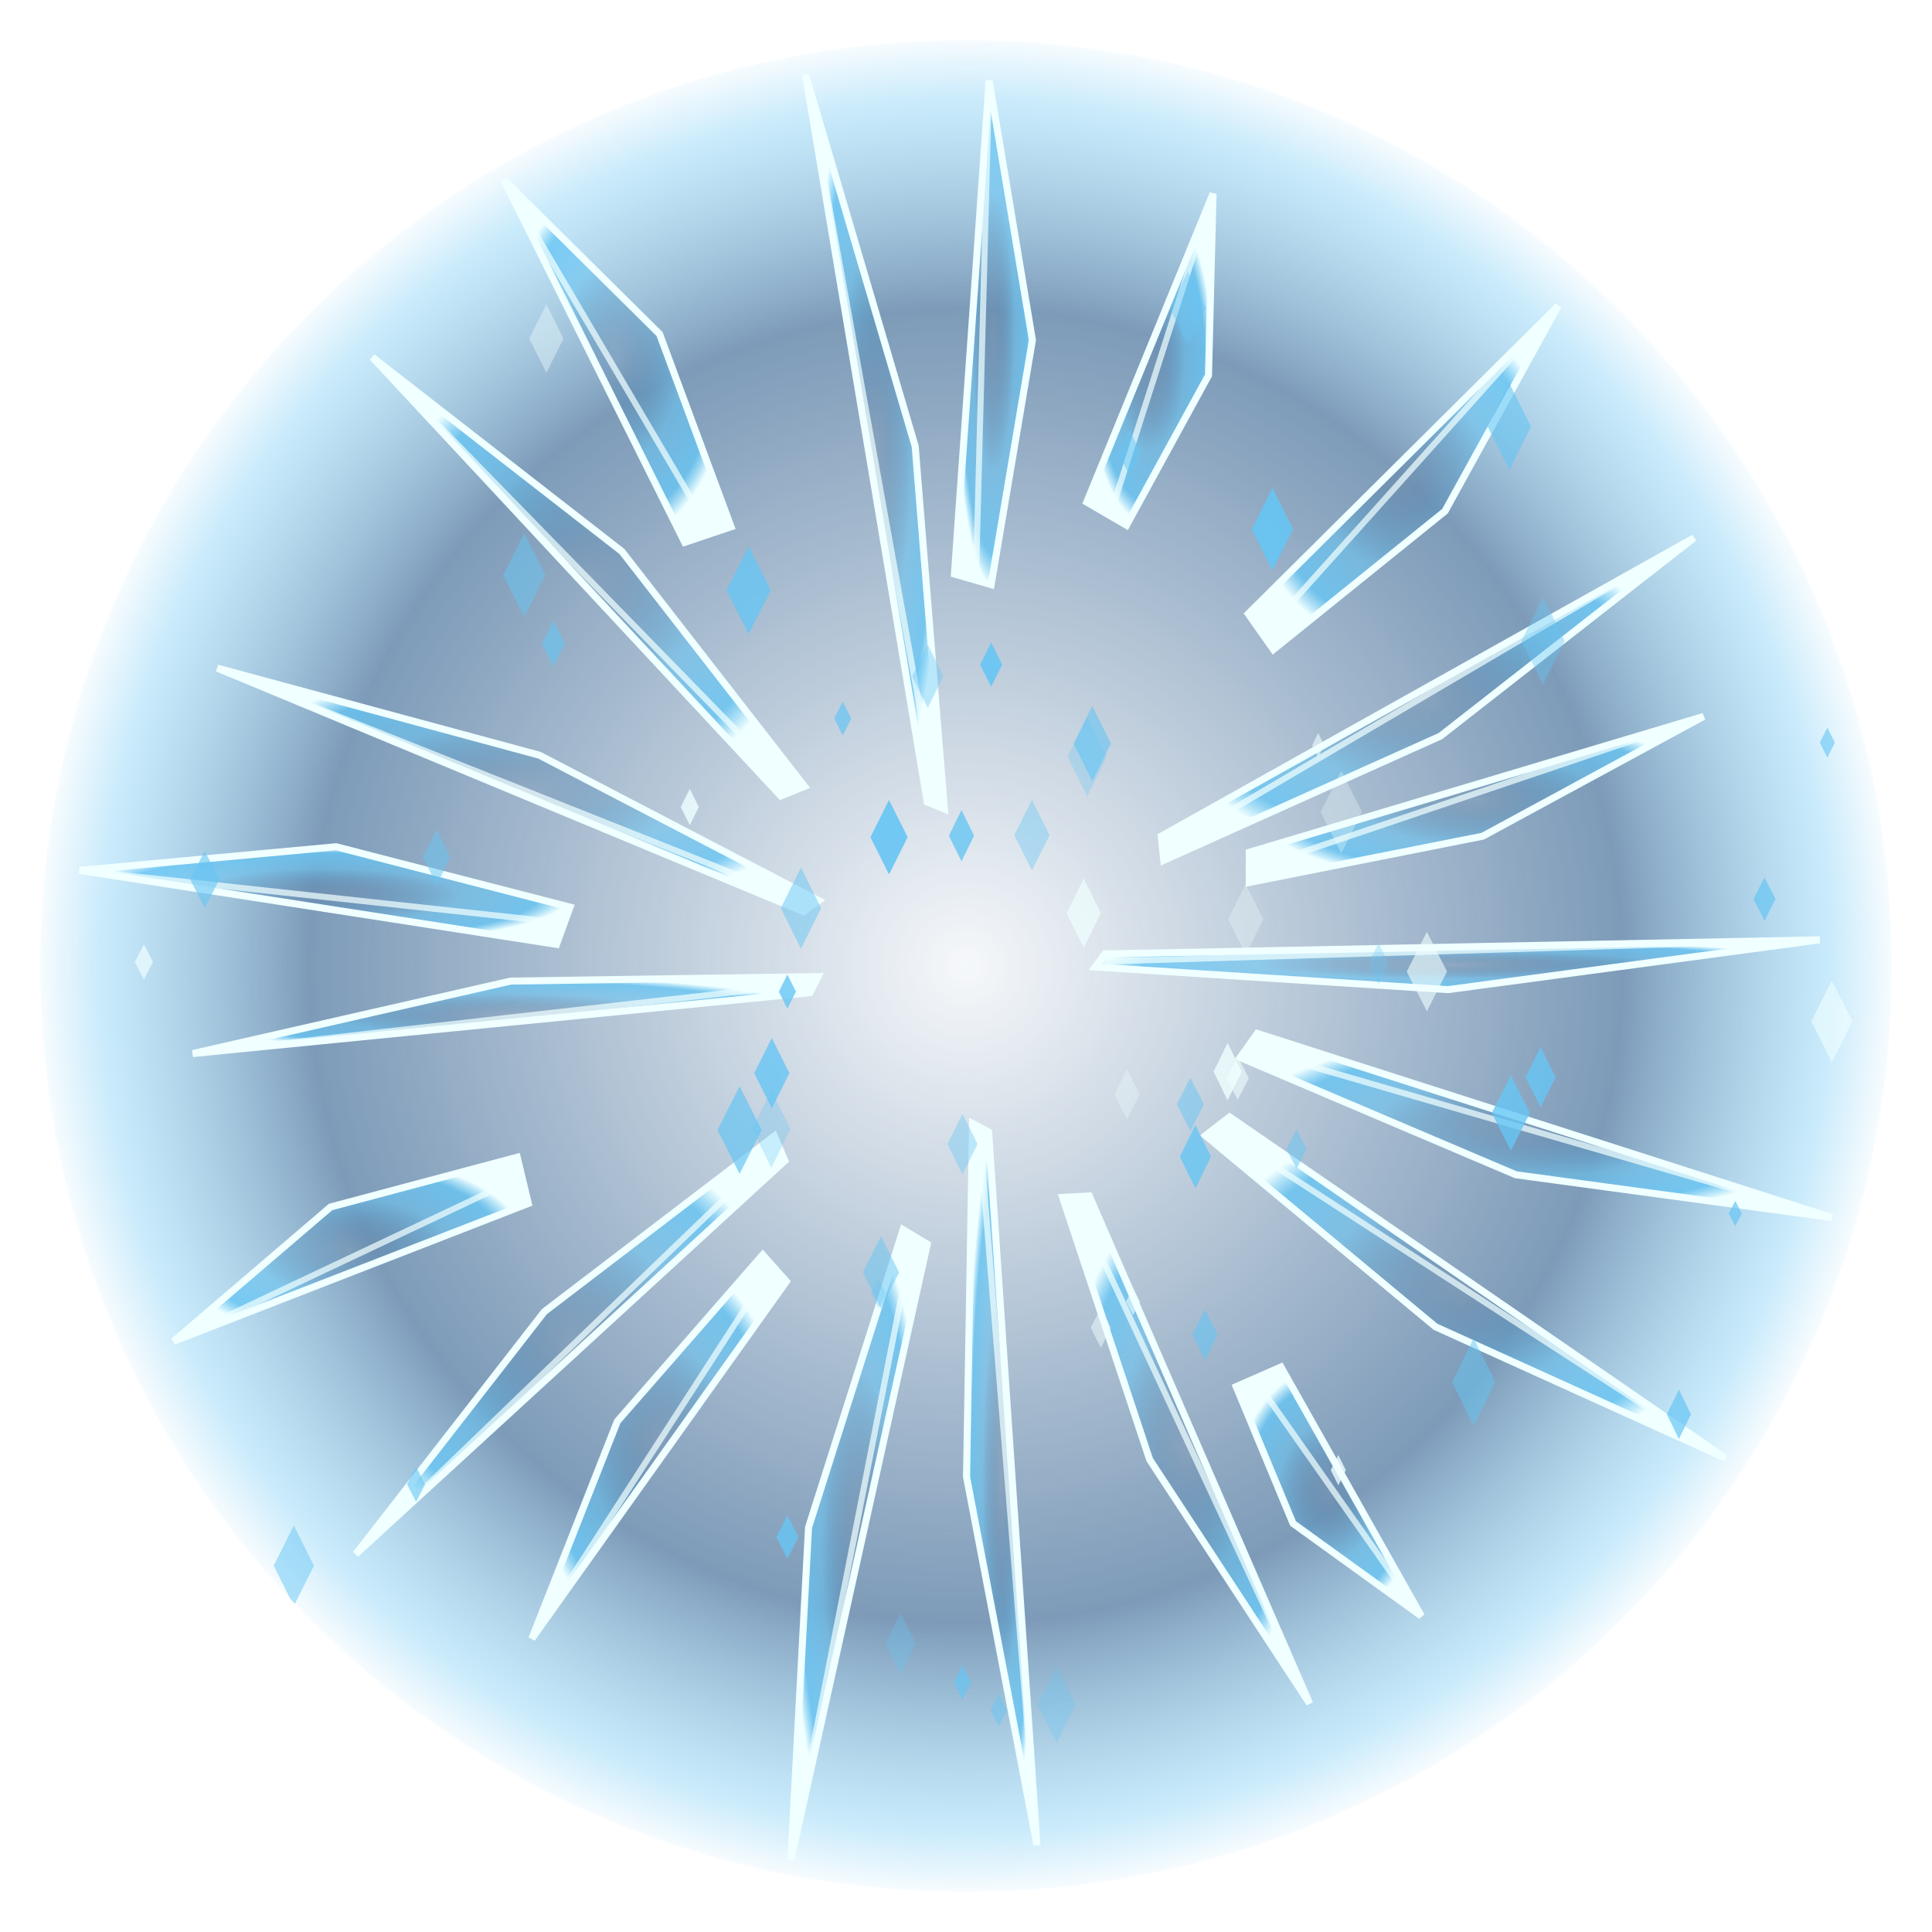
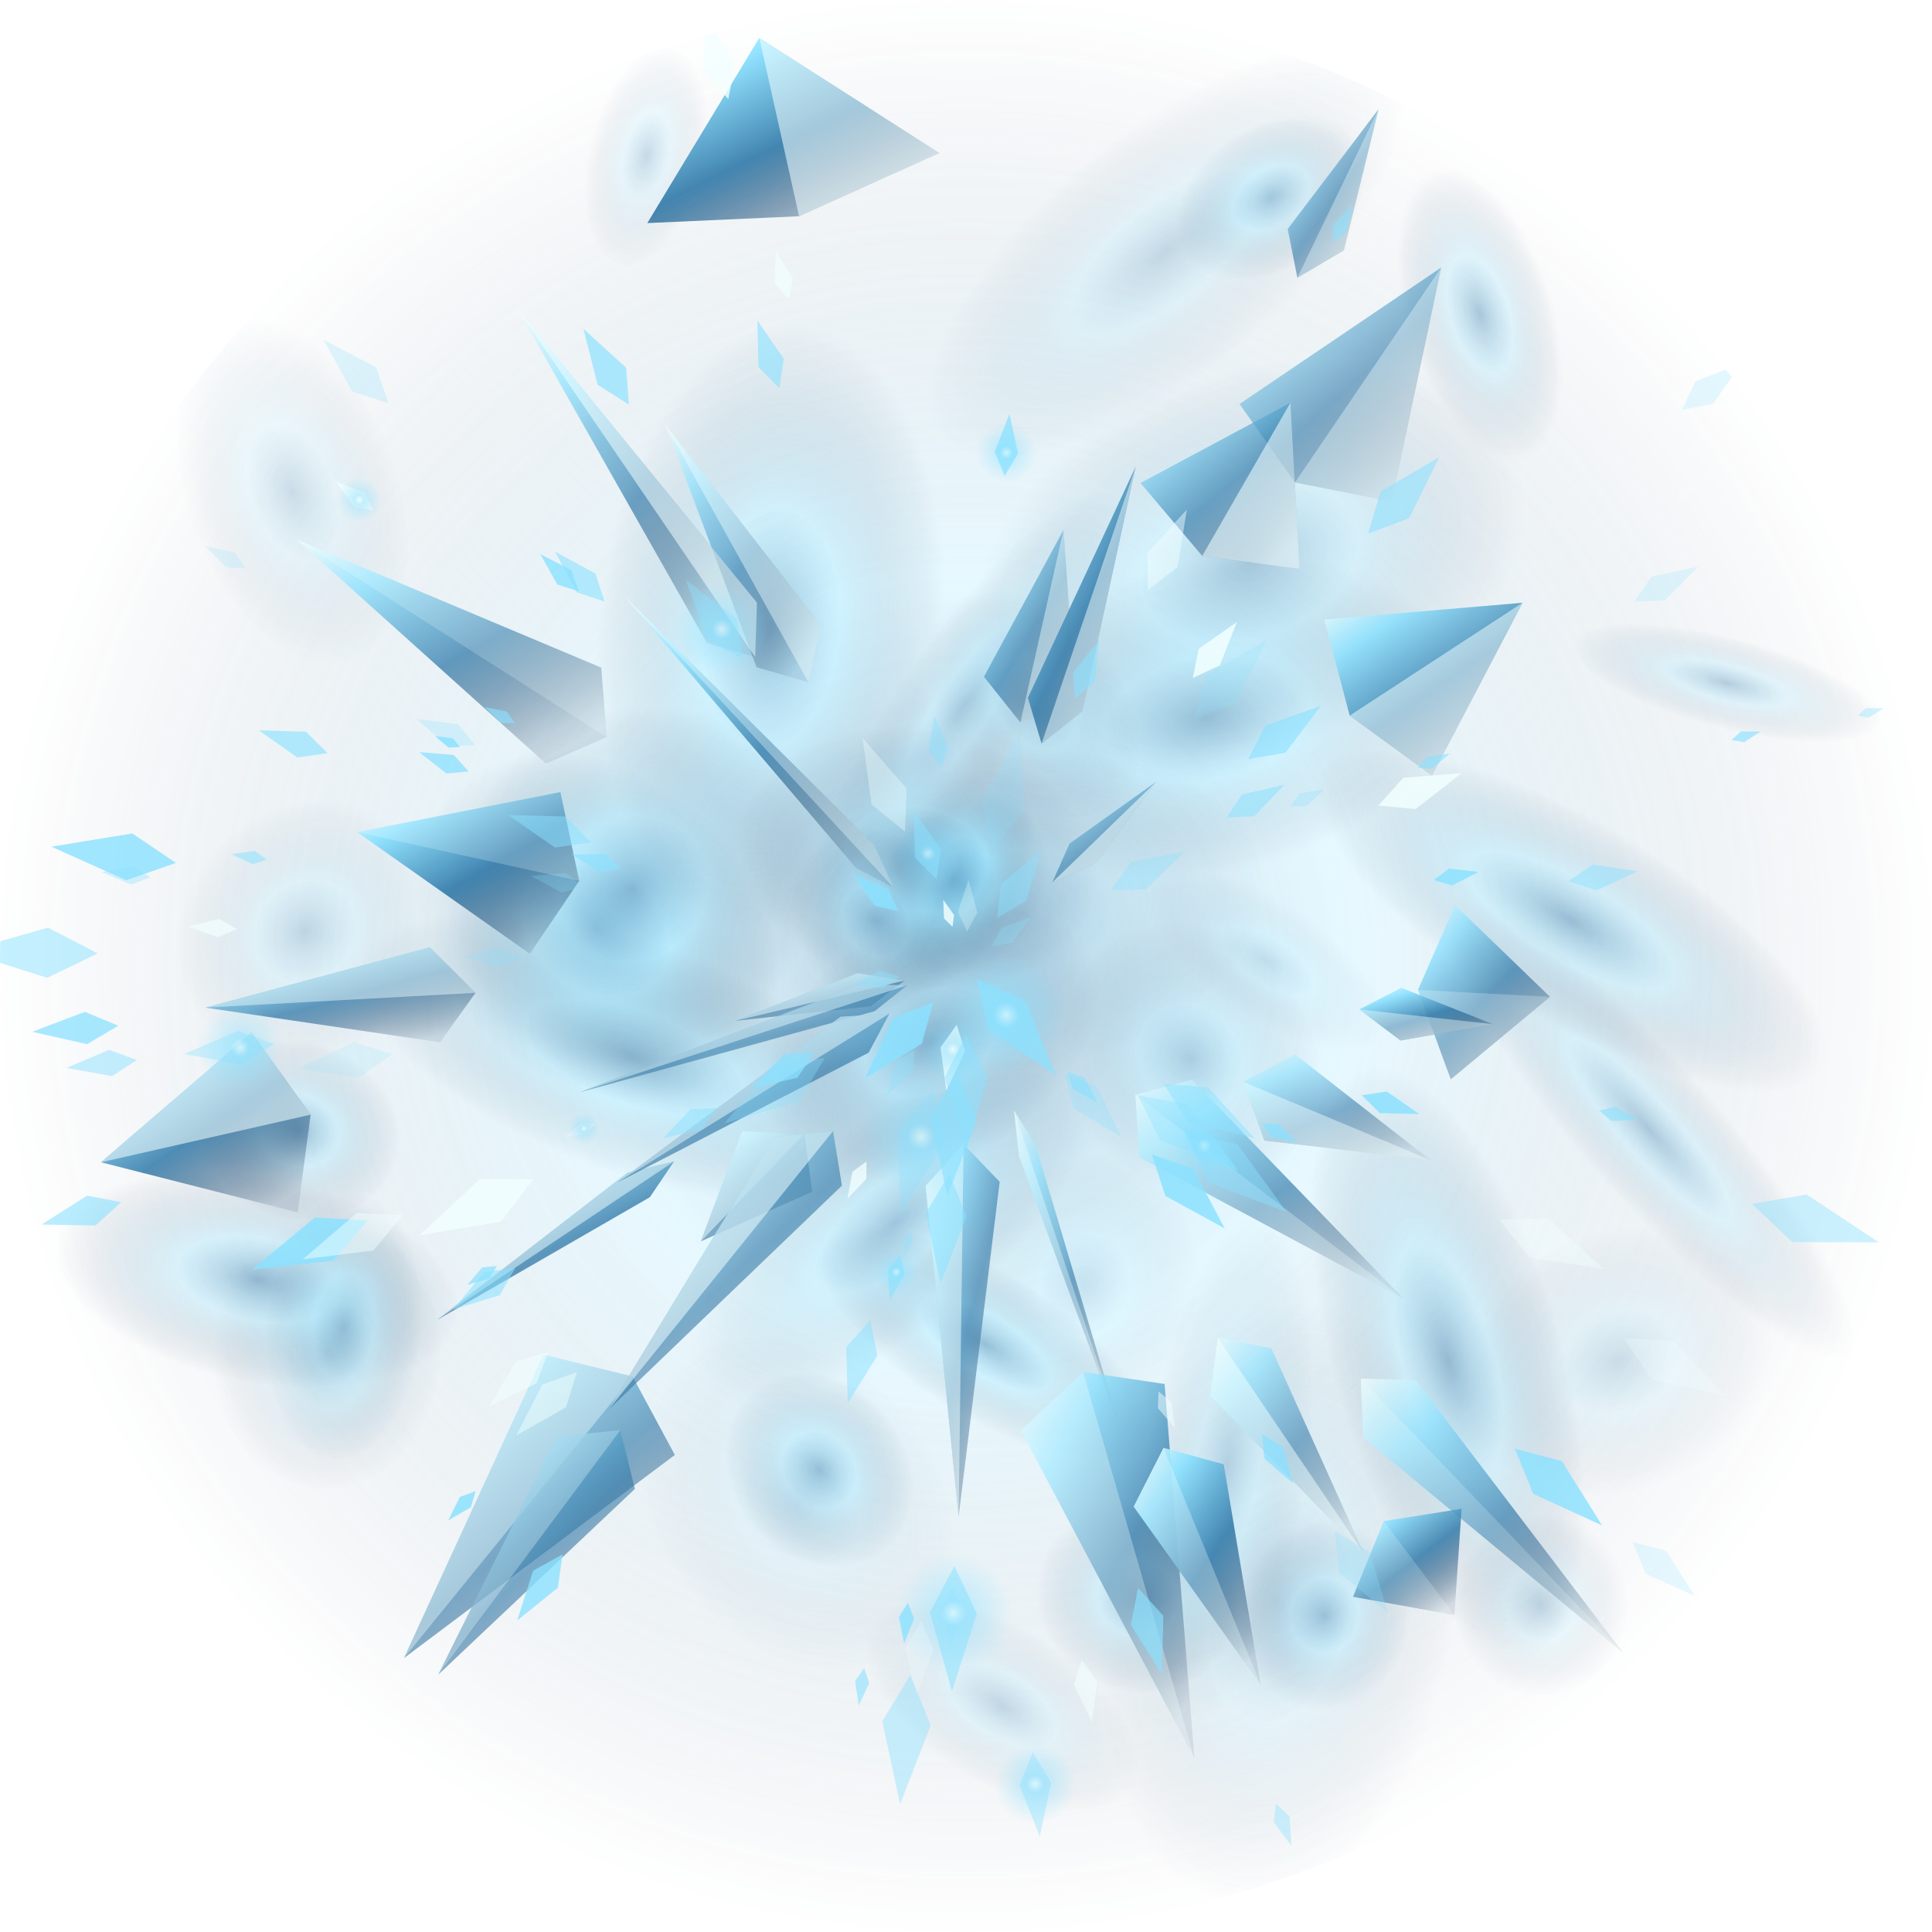
- <svg xmlns="http://www.w3.org/2000/svg" width="768" height="768" viewBox="0 0 384 384">
+ <svg xmlns="http://www.w3.org/2000/svg" width="960" height="960" viewBox="0 0 384 384">
+   <defs>
+     <radialGradient id="mist">
+       <stop stop-color="#387eac" stop-opacity=".7" />
+       <stop offset=".4" stop-color="#8be1ff" stop-opacity=".38" />
+       <stop offset="1" stop-color="#102d50" stop-opacity="0" />
+     </radialGradient>
+     <linearGradient id="facet" x1="0" y1="0" x2=".78" y2="1">
+       <stop stop-color="#f2ffff" />
+       <stop offset=".23" stop-color="#8be1ff" />
+       <stop offset=".58" stop-color="#387eac" />
+       <stop offset="1" stop-color="#102d50" stop-opacity=".12" />
+     </linearGradient>
+     <linearGradient id="hot">
+       <stop stop-color="#102d50" stop-opacity="0" />
+       <stop offset=".35" stop-color="#387eac" stop-opacity=".75" />
+       <stop offset=".72" stop-color="#8be1ff" />
+       <stop offset="1" stop-color="#f2ffff" />
+     </linearGradient>
+     <radialGradient id="spark">
+       <stop stop-color="#f2ffff" stop-opacity=".96" />
+       <stop offset=".22" stop-color="#8be1ff" stop-opacity=".75" />
+       <stop offset="1" stop-color="#8be1ff" stop-opacity="0" />
+     </radialGradient>
+     <linearGradient id="beam" x1="0" y1="0" x2="0" y2="1">
+       <stop stop-color="#102d50" stop-opacity="0" />
+       <stop offset=".24" stop-color="#387eac" stop-opacity=".72" />
+       <stop offset=".46" stop-color="#8be1ff" />
+       <stop offset=".52" stop-color="#f2ffff" />
+       <stop offset=".67" stop-color="#8be1ff" />
+       <stop offset="1" stop-color="#102d50" stop-opacity="0" />
+     </linearGradient>
+   </defs>
  <defs>
    <clipPath id="bounds">
-       <circle cx="192" cy="192" r="184" />
+       <circle cx="192" cy="192" r="192" />
    </clipPath>
-     <radialGradient id="field">
-       <stop offset="0" stop-color="#1f5285" stop-opacity=".04" />
-       <stop offset=".7" stop-color="#1f5285" stop-opacity=".58" />
-       <stop offset=".92" stop-color="#66c5f4" stop-opacity=".36" />
-       <stop offset="1" stop-color="#66c5f4" stop-opacity="0" />
-     </radialGradient>
-     <radialGradient id="material">
-       <stop stop-color="#1f5285" stop-opacity=".1" />
-       <stop offset=".55" stop-color="#66c5f4" stop-opacity=".55" />
-       <stop offset=".87" stop-color="#66c5f4" stop-opacity=".8" />
-       <stop offset="1" stop-color="#f0ffff" />
-     </radialGradient>
  </defs>
  <g clip-path="url(#bounds)">
-     <circle cx="192" cy="192" r="184" fill="url(#field)" />
-     <path d="M219.6 189.6L361.7 186.8L287.8 196.7L217.7 192.2Z" fill="url(#material)" stroke="#f0ffff" stroke-width="1.4" />
-     <path d="M219.7 191.1L361.7 186.8" stroke="#f0ffff" stroke-width="1.2" opacity=".72" />
-     <path d="M249.9 205.4L364.1 242.0L301.3 233.5L246.5 210.2Z" fill="url(#material)" stroke="#f0ffff" stroke-width="1.4" />
-     <path d="M249.1 208.6L364.1 242.0" stroke="#f0ffff" stroke-width="1.2" opacity=".72" />
-     <path d="M244.4 222.0L342.9 289.8L285.3 263.7L239.6 225.7Z" fill="url(#material)" stroke="#f0ffff" stroke-width="1.4" />
-     <path d="M242.6 224.8L342.9 289.8" stroke="#f0ffff" stroke-width="1.2" opacity=".72" />
-     <path d="M254.6 271.7L282.5 321.2L257.0 302.8L245.7 275.6Z" fill="url(#material)" stroke="#f0ffff" stroke-width="1.4" />
-     <path d="M250.1 275.1L282.5 321.2" stroke="#f0ffff" stroke-width="1.2" opacity=".72" />
-     <path d="M216.5 237.7L260.3 338.6L228.5 290.1L211.2 238.0Z" fill="url(#material)" stroke="#f0ffff" stroke-width="1.4" />
-     <path d="M213.9 239.0L260.3 338.6" stroke="#f0ffff" stroke-width="1.2" opacity=".72" />
-     <path d="M196.5 225.0L206.1 366.7L192.1 293.5L193.3 223.3Z" fill="url(#material)" stroke="#f0ffff" stroke-width="1.4" />
-     <path d="M194.7 225.2L206.1 366.7" stroke="#f0ffff" stroke-width="1.2" opacity=".72" />
-     <path d="M184.3 247.3L157.2 369.6L160.7 303.6L179.5 244.4Z" fill="url(#material)" stroke="#f0ffff" stroke-width="1.4" />
-     <path d="M181.3 246.8L157.2 369.6" stroke="#f0ffff" stroke-width="1.2" opacity=".72" />
-     <path d="M156.3 254.7L105.7 325.7L122.7 282.5L151.6 249.4Z" fill="url(#material)" stroke="#f0ffff" stroke-width="1.4" />
-     <path d="M152.9 252.6L105.7 325.7" stroke="#f0ffff" stroke-width="1.2" opacity=".72" />
-     <path d="M156.0 230.7L70.7 308.9L108.2 260.7L153.9 225.8Z" fill="url(#material)" stroke="#f0ffff" stroke-width="1.4" />
-     <path d="M153.9 228.7L70.7 308.9" stroke="#f0ffff" stroke-width="1.2" opacity=".72" />
-     <path d="M105.0 239.2L34.5 266.6L65.7 239.9L102.8 230.0Z" fill="url(#material)" stroke="#f0ffff" stroke-width="1.4" />
-     <path d="M102.6 234.4L34.5 266.6" stroke="#f0ffff" stroke-width="1.2" opacity=".72" />
-     <path d="M161.0 197.3L38.3 209.4L101.5 195.0L162.6 194.1Z" fill="url(#material)" stroke="#f0ffff" stroke-width="1.4" />
-     <path d="M160.8 195.5L38.3 209.4" stroke="#f0ffff" stroke-width="1.2" opacity=".72" />
-     <path d="M110.6 187.7L15.8 173.0L66.8 168.3L113.3 180.3Z" fill="url(#material)" stroke="#f0ffff" stroke-width="1.4" />
-     <path d="M110.9 183.3L15.8 173.0" stroke="#f0ffff" stroke-width="1.2" opacity=".72" />
-     <path d="M159.7 181.2L43.2 132.8L107.2 150.1L162.7 179.0Z" fill="url(#material)" stroke="#f0ffff" stroke-width="1.4" />
-     <path d="M160.3 179.4L43.2 132.8" stroke="#f0ffff" stroke-width="1.2" opacity=".72" />
-     <path d="M155.2 158.2L74.0 71.0L123.6 109.6L159.9 156.3Z" fill="url(#material)" stroke="#f0ffff" stroke-width="1.4" />
-     <path d="M157.1 156.2L74.0 71.0" stroke="#f0ffff" stroke-width="1.2" opacity=".72" />
-     <path d="M136.1 107.8L100.1 35.7L131.1 66.4L145.3 104.7Z" fill="url(#material)" stroke="#f0ffff" stroke-width="1.4" />
-     <path d="M140.8 104.9L100.1 35.7" stroke="#f0ffff" stroke-width="1.2" opacity=".72" />
-     <path d="M184.3 159.4L160.1 14.8L181.9 88.7L187.7 160.8Z" fill="url(#material)" stroke="#f0ffff" stroke-width="1.4" />
-     <path d="M186.1 159.0L160.1 14.8" stroke="#f0ffff" stroke-width="1.2" opacity=".72" />
-     <path d="M189.7 114.1L196.6 16.0L205.2 67.6L197.0 116.2Z" fill="url(#material)" stroke="#f0ffff" stroke-width="1.4" />
-     <path d="M194.0 114.1L196.6 16.0" stroke="#f0ffff" stroke-width="1.2" opacity=".72" />
-     <path d="M216.0 99.8L241.1 38.5L240.2 74.6L223.9 104.4Z" fill="url(#material)" stroke="#f0ffff" stroke-width="1.4" />
-     <path d="M221.0 101.3L241.1 38.5" stroke="#f0ffff" stroke-width="1.2" opacity=".72" />
-     <path d="M248.1 122.0L309.7 60.8L287.2 101.6L253.1 129.1Z" fill="url(#material)" stroke="#f0ffff" stroke-width="1.4" />
-     <path d="M251.9 125.2L309.7 60.8" stroke="#f0ffff" stroke-width="1.2" opacity=".72" />
-     <path d="M230.8 166.2L336.7 106.9L286.3 146.3L231.3 171.0Z" fill="url(#material)" stroke="#f0ffff" stroke-width="1.4" />
-     <path d="M232.1 168.4L336.7 106.9" stroke="#f0ffff" stroke-width="1.2" opacity=".72" />
-     <path d="M248.3 169.4L338.6 142.4L294.7 166.2L248.3 175.4Z" fill="url(#material)" stroke="#f0ffff" stroke-width="1.4" />
-     <path d="M249.5 172.5L338.6 142.4" stroke="#f0ffff" stroke-width="1.2" opacity=".72" />
-     <path d="M28.6 187.7l1.8 3.5 -1.8 3.5 -1.8 -3.5z" fill="#f0ffff" opacity="0.7" />
-     <path d="M350.7 174.4l2.2 4.3 -2.2 4.3 -2.2 -4.3z" fill="#66c5f4" opacity="0.7" />
-     <path d="M198.5 336.7l1.6 3.2 -1.6 3.2 -1.6 -3.2z" fill="#66c5f4" opacity="0.5" />
-     <path d="M156.5 301.2l2.2 4.3 -2.2 4.3 -2.2 -4.3z" fill="#66c5f4" opacity="0.8" />
-     <path d="M283.6 185.2l4.0 7.9 -4.0 7.9 -4.0 -7.9z" fill="#f0ffff" opacity="0.6" />
-     <path d="M58.4 303.2l4.0 8.0 -4.0 8.0 -4.0 -8.0z" fill="#66c5f4" opacity="0.5" />
-     <path d="M236.1 54.0l3.6 7.3 -3.6 7.3 -3.6 -7.3z" fill="#66c5f4" opacity="0.4" />
-     <path d="M205.1 159.0l3.5 7.0 -3.5 7.0 -3.5 -7.0z" fill="#66c5f4" opacity="0.4" />
-     <path d="M246.0 210.0l2.2 4.3 -2.2 4.3 -2.2 -4.3z" fill="#f0ffff" opacity="0.6" />
-     <path d="M153.3 216.7l3.8 7.7 -3.8 7.7 -3.8 -7.7z" fill="#66c5f4" opacity="0.3" />
-     <path d="M179.0 320.6l3.0 6.1 -3.0 6.1 -3.0 -6.1z" fill="#66c5f4" opacity="0.3" />
-     <path d="M237.6 223.6l3.1 6.3 -3.1 6.3 -3.1 -6.3z" fill="#66c5f4" opacity="0.8" />
-     <path d="M215.4 174.6l3.4 6.9 -3.4 6.9 -3.4 -6.9z" fill="#f0ffff" opacity="0.7" />
-     <path d="M148.8 108.6l4.4 8.7 -4.4 8.7 -4.4 -8.7z" fill="#66c5f4" opacity="0.8" />
-     <path d="M306.7 118.7l4.3 8.7 -4.3 8.7 -4.3 -8.7z" fill="#66c5f4" opacity="0.4" />
-     <path d="M257.7 224.5l2.0 3.9 -2.0 3.9 -2.0 -3.9z" fill="#66c5f4" opacity="0.5" />
-     <path d="M364.1 194.9l4.1 8.1 -4.1 8.1 -4.1 -8.1z" fill="#f0ffff" opacity="0.6" />
-     <path d="M184.4 128.1l3.1 6.3 -3.1 6.3 -3.1 -6.3z" fill="#66c5f4" opacity="0.4" />
-     <path d="M252.9 97.0l4.1 8.2 -4.1 8.2 -4.1 -8.2z" fill="#66c5f4" opacity="0.9" />
-     <path d="M176.7 159.0l3.7 7.4 -3.7 7.4 -3.7 -7.4z" fill="#66c5f4" opacity="0.9" />
-     <path d="M266.0 289.2l1.5 3.0 -1.5 3.0 -1.5 -3.0z" fill="#f0ffff" opacity="0.8" />
-     <path d="M191.3 331.0l1.7 3.4 -1.7 3.4 -1.7 -3.4z" fill="#66c5f4" opacity="0.7" />
-     <path d="M191.3 221.4l3.0 6.0 -3.0 6.0 -3.0 -6.0z" fill="#66c5f4" opacity="0.4" />
-     <path d="M292.9 266.0l4.3 8.7 -4.3 8.7 -4.3 -8.7z" fill="#66c5f4" opacity="0.5" />
-     <path d="M247.6 175.7l3.5 7.0 -3.5 7.0 -3.5 -7.0z" fill="#f0ffff" opacity="0.3" />
-     <path d="M82.7 291.5l1.8 3.5 -1.8 3.5 -1.8 -3.5z" fill="#66c5f4" opacity="0.6" />
-     <path d="M197.0 127.7l2.2 4.4 -2.2 4.4 -2.2 -4.4z" fill="#66c5f4" opacity="0.9" />
-     <path d="M174.6 254.2l1.5 2.9 -1.5 2.9 -1.5 -2.9z" fill="#66c5f4" opacity="0.3" />
-     <path d="M218.8 259.9l2.0 4.0 -2.0 4.0 -2.0 -4.0z" fill="#f0ffff" opacity="0.5" />
-     <path d="M344.9 238.7l1.3 2.5 -1.3 2.5 -1.3 -2.5z" fill="#66c5f4" opacity="0.7" />
-     <path d="M191.1 161.0l2.5 5.1 -2.5 5.1 -2.5 -5.1z" fill="#66c5f4" opacity="0.8" />
-     <path d="M306.2 208.1l3.0 6.0 -3.0 6.0 -3.0 -6.0z" fill="#66c5f4" opacity="0.8" />
-     <path d="M262.0 145.7l1.2 2.4 -1.2 2.4 -1.2 -2.4z" fill="#f0ffff" opacity="0.6" />
-     <path d="M175.1 245.7l3.6 7.2 -3.6 7.2 -3.6 -7.2z" fill="#66c5f4" opacity="0.5" />
-     <path d="M104.2 106.0l4.2 8.3 -4.2 8.3 -4.2 -8.3z" fill="#66c5f4" opacity="0.5" />
-     <path d="M147.0 215.9l4.4 8.7 -4.4 8.7 -4.4 -8.7z" fill="#66c5f4" opacity="0.7" />
-     <path d="M266.6 153.2l4.1 8.2 -4.1 8.2 -4.1 -8.2z" fill="#f0ffff" opacity="0.3" />
-     <path d="M159.2 172.4l4.0 8.1 -4.0 8.1 -4.0 -8.1z" fill="#66c5f4" opacity="0.5" />
-     <path d="M239.5 260.2l2.5 5.1 -2.5 5.1 -2.5 -5.1z" fill="#66c5f4" opacity="0.6" />
-     <path d="M300.3 213.7l3.8 7.5 -3.8 7.5 -3.8 -7.5z" fill="#66c5f4" opacity="0.8" />
-     <path d="M224.0 212.5l2.5 5.0 -2.5 5.0 -2.5 -5.0z" fill="#f0ffff" opacity="0.3" />
-     <path d="M274.0 187.4l2.0 4.1 -2.0 4.1 -2.0 -4.1z" fill="#66c5f4" opacity="0.3" />
-     <path d="M216.1 142.5l3.9 7.9 -3.9 7.9 -3.9 -7.9z" fill="#66c5f4" opacity="0.3" />
-     <path d="M156.5 193.7l1.7 3.4 -1.7 3.4 -1.7 -3.4z" fill="#66c5f4" opacity="0.8" />
-     <path d="M137.1 156.8l1.8 3.6 -1.8 3.6 -1.8 -3.6z" fill="#f0ffff" opacity="0.8" />
-     <path d="M217.1 140.3l3.7 7.5 -3.7 7.5 -3.7 -7.5z" fill="#66c5f4" opacity="0.6" />
-     <path d="M333.7 276.2l2.4 4.9 -2.4 4.9 -2.4 -4.9z" fill="#66c5f4" opacity="0.7" />
-     <path d="M153.4 206.3l3.5 7.0 -3.5 7.0 -3.5 -7.0z" fill="#66c5f4" opacity="0.8" />
-     <path d="M225.2 256.0l1.4 2.7 -1.4 2.7 -1.4 -2.7z" fill="#f0ffff" opacity="0.6" />
-     <path d="M110.0 123.3l2.3 4.6 -2.3 4.6 -2.3 -4.6z" fill="#66c5f4" opacity="0.6" />
-     <path d="M167.5 139.4l1.7 3.4 -1.7 3.4 -1.7 -3.4z" fill="#66c5f4" opacity="0.7" />
-     <path d="M236.6 214.2l2.7 5.3 -2.7 5.3 -2.7 -5.3z" fill="#66c5f4" opacity="0.5" />
-     <path d="M108.6 60.5l3.4 6.8 -3.4 6.8 -3.4 -6.8z" fill="#f0ffff" opacity="0.4" />
-     <path d="M86.8 164.9l2.7 5.5 -2.7 5.5 -2.7 -5.5z" fill="#66c5f4" opacity="0.5" />
-     <path d="M363.2 144.6l1.5 3.0 -1.5 3.0 -1.5 -3.0z" fill="#66c5f4" opacity="0.6" />
-     <path d="M40.7 169.1l2.9 5.7 -2.9 5.7 -2.9 -5.7z" fill="#66c5f4" opacity="0.6" />
-     <path d="M244.0 207.3l2.8 5.7 -2.8 5.7 -2.8 -5.7z" fill="#f0ffff" opacity="0.8" />
-     <path d="M224.5 85.5l2.3 4.5 -2.3 4.5 -2.3 -4.5z" fill="#66c5f4" opacity="0.5" />
-     <path d="M210.0 331.2l3.8 7.6 -3.8 7.6 -3.8 -7.6z" fill="#66c5f4" opacity="0.3" />
-     <path d="M300.0 76.2l4.3 8.6 -4.3 8.6 -4.3 -8.6z" fill="#66c5f4" opacity="0.6" />
+     <circle cx="192" cy="192" r="192" fill="url(#mist)" opacity=".55" />
+     <ellipse cx="162.85" cy="292.1" rx="17.27" ry="20.69" transform="rotate(141.24 162.85 292.1)" fill="url(#mist)" opacity="0.65" />
+     <ellipse cx="125.98" cy="210.25" rx="57.34" ry="23.02" transform="rotate(199.55 125.98 210.25)" fill="url(#mist)" opacity="0.66" />
+     <ellipse cx="306.24" cy="318.95" rx="18.09" ry="17.33" transform="rotate(83.02 306.24 318.95)" fill="url(#mist)" opacity="0.39" />
+     <ellipse cx="59.28" cy="224.71" rx="20.48" ry="17.8" transform="rotate(201.15 59.28 224.71)" fill="url(#mist)" opacity="0.68" />
+     <ellipse cx="65.1" cy="269.01" rx="22.69" ry="27.35" transform="rotate(183.75 65.1 269.01)" fill="url(#mist)" opacity="0.4" />
+     <ellipse cx="118.56" cy="184.43" rx="39.47" ry="30.69" transform="rotate(220.88 118.56 184.43)" fill="url(#mist)" opacity="0.67" />
+     <ellipse cx="191.48" cy="176.06" rx="19.42" ry="15.53" transform="rotate(303.13 191.48 176.06)" fill="url(#mist)" opacity="0.62" />
+     <ellipse cx="189.41" cy="174.98" rx="24.27" ry="13.43" transform="rotate(296.35 189.41 174.98)" fill="url(#mist)" opacity="0.62" />
+     <ellipse cx="125.83" cy="176.67" rx="35.05" ry="38.27" transform="rotate(228.04 125.83 176.67)" fill="url(#mist)" opacity="0.68" />
+     <ellipse cx="252.58" cy="39.28" rx="20.61" ry="14.23" transform="rotate(326.64 252.58 39.28)" fill="url(#mist)" opacity="0.6" />
+     <ellipse cx="182.41" cy="170.76" rx="26.02" ry="35.8" transform="rotate(280.69 182.41 170.76)" fill="url(#mist)" opacity="0.65" />
+     <ellipse cx="231.77" cy="50.01" rx="58.45" ry="23.87" transform="rotate(320.65 231.77 50.01)" fill="url(#mist)" opacity="0.36" />
+     <ellipse cx="185.11" cy="207" rx="36.18" ry="24.02" transform="rotate(149.68 185.11 207)" fill="url(#mist)" opacity="0.65" />
+     <ellipse cx="254.21" cy="318.75" rx="60.38" ry="35.02" transform="rotate(98.86 254.21 318.75)" fill="url(#mist)" opacity="0.37" />
+     <ellipse cx="191.73" cy="140.15" rx="51.38" ry="12.98" transform="rotate(304.7 191.73 140.15)" fill="url(#mist)" opacity="0.4" />
+     <ellipse cx="158.61" cy="298.72" rx="28.12" ry="36.24" transform="rotate(142.37 158.61 298.72)" fill="url(#mist)" opacity="0.22" />
+     <ellipse cx="51.26" cy="254.33" rx="40.96" ry="20.52" transform="rotate(191.11 51.26 254.33)" fill="url(#mist)" opacity="0.7" />
+     <ellipse cx="239.9" cy="142.71" rx="51.68" ry="30.9" transform="rotate(349.18 239.9 142.71)" fill="url(#mist)" opacity="0.59" />
+     <ellipse cx="199.16" cy="339.04" rx="15.52" ry="30.8" transform="rotate(122.21 199.16 339.04)" fill="url(#mist)" opacity="0.37" />
+     <ellipse cx="236.55" cy="210.39" rx="28.05" ry="24.72" transform="rotate(57.43 236.55 210.39)" fill="url(#mist)" opacity="0.41" />
+     <ellipse cx="263.26" cy="321.04" rx="18.96" ry="16.96" transform="rotate(96.09 263.26 321.04)" fill="url(#mist)" opacity="0.56" />
+     <ellipse cx="174.03" cy="182.91" rx="19.19" ry="15.78" transform="rotate(241.83 174.03 182.91)" fill="url(#mist)" opacity="0.51" />
+     <ellipse cx="294.12" cy="62.42" rx="14.51" ry="30.08" transform="rotate(343.24 294.12 62.42)" fill="url(#mist)" opacity="0.58" />
+     <ellipse cx="153.22" cy="124.95" rx="60.47" ry="34.25" transform="rotate(274.95 153.22 124.95)" fill="url(#mist)" opacity="0.66" />
+     <ellipse cx="128.44" cy="31.07" rx="22.28" ry="11.42" transform="rotate(283.45 128.44 31.07)" fill="url(#mist)" opacity="0.38" />
+     <ellipse cx="195.74" cy="267.16" rx="14.48" ry="37.55" transform="rotate(122.15 195.74 267.16)" fill="url(#mist)" opacity="0.65" />
+     <ellipse cx="60.62" cy="185.15" rx="24.27" ry="27.25" transform="rotate(217.98 60.62 185.15)" fill="url(#mist)" opacity="0.37" />
+     <ellipse cx="248.45" cy="111.59" rx="56.4" ry="37.68" transform="rotate(340.07 248.45 111.59)" fill="url(#mist)" opacity="0.54" />
+     <ellipse cx="327.73" cy="224.46" rx="59.49" ry="13.46" transform="rotate(48.45 327.73 224.46)" fill="url(#mist)" opacity="0.53" />
+     <ellipse cx="321.54" cy="270.63" rx="25.79" ry="31.77" transform="rotate(66.26 321.54 270.63)" fill="url(#mist)" opacity="0.3" />
+     <ellipse cx="205.25" cy="140.14" rx="17.44" ry="25.82" transform="rotate(319.34 205.25 140.14)" fill="url(#mist)" opacity="0.34" />
+     <ellipse cx="287.85" cy="270.59" rx="60.25" ry="22.84" transform="rotate(74.35 287.85 270.59)" fill="url(#mist)" opacity="0.69" />
+     <ellipse cx="226.17" cy="317.68" rx="18.73" ry="20.39" transform="rotate(109.79 226.17 317.68)" fill="url(#mist)" opacity="0.61" />
+     <ellipse cx="243.89" cy="291.36" rx="49.88" ry="15.96" transform="rotate(97.42 243.89 291.36)" fill="url(#mist)" opacity="0.37" />
+     <ellipse cx="251.81" cy="190.85" rx="27.1" ry="11.53" transform="rotate(393.9 251.81 190.85)" fill="url(#mist)" opacity="0.26" />
+     <ellipse cx="215.55" cy="255.29" rx="26.12" ry="22.73" transform="rotate(104.59 215.55 255.29)" fill="url(#mist)" opacity="0.24" />
+     <ellipse cx="202.78" cy="181.37" rx="49.18" ry="31.34" transform="rotate(350.4 202.78 181.37)" fill="url(#mist)" opacity="0.23" />
+     <ellipse cx="68.37" cy="263.68" rx="15.43" ry="26.76" transform="rotate(184.89 68.37 263.68)" fill="url(#mist)" opacity="0.49" />
+     <ellipse cx="343.27" cy="135.76" rx="31.67" ry="9.04" transform="rotate(374.61 343.27 135.76)" fill="url(#mist)" opacity="0.49" />
+     <ellipse cx="177.79" cy="243.26" rx="49.11" ry="20.23" transform="rotate(140.5 177.79 243.26)" fill="url(#mist)" opacity="0.52" />
+     <ellipse cx="58.2" cy="97.82" rx="35.55" ry="21" transform="rotate(250.14 58.2 97.82)" fill="url(#mist)" opacity="0.32" />
+     <ellipse cx="312.22" cy="182.93" rx="58.09" ry="19.88" transform="rotate(390.69 312.22 182.93)" fill="url(#mist)" opacity="0.66" />
+     <path d="M281.83 196.75 L289.2 179.89 308.08 198.13 288.36 214.52Z" fill="url(#facet)" opacity="0.75" />
+     <path d="M281.83 196.75 L308.08 198.13 288.36 214.52Z" fill="#f2ffff" opacity="0.24" />
+     <path d="M133.96 230.84 L129.17 237.95 86.88 262.35 124.71 233.08Z" fill="url(#facet)" opacity="0.8" />
+     <path d="M133.96 230.84 L86.88 262.35 124.71 233.08Z" fill="#f2ffff" opacity="0.5" />
+     <path d="M209.14 175.4 L212.57 167.67 229.77 155.4 217.75 171.59Z" fill="url(#facet)" opacity="0.6" />
+     <path d="M209.14 175.4 L229.77 155.4 217.75 171.59Z" fill="#f2ffff" opacity="0.58" />
+     <path d="M159.89 225.35 L161.43 236.87 139.3 246.73 147.51 224.84Z" fill="url(#facet)" opacity="0.65" />
+     <path d="M159.89 225.35 L139.3 246.73 147.51 224.84Z" fill="#f2ffff" opacity="0.52" />
+     <path d="M270.17 200.63 L278.53 196.33 296.7 203.56 278.38 206.82Z" fill="url(#facet)" opacity="0.89" />
+     <path d="M270.17 200.63 L296.7 203.56 278.38 206.82Z" fill="#f2ffff" opacity="0.41" />
+     <path d="M191.52 227.42 L198.69 234.9 190.53 301.49 183.98 235.69Z" fill="url(#facet)" opacity="0.66" />
+     <path d="M191.52 227.42 L190.53 301.49 183.98 235.69Z" fill="#f2ffff" opacity="0.5" />
+     <path d="M177.6 176.42 L170.19 172.56 124.03 118.42 173.74 167.92Z" fill="url(#facet)" opacity="0.83" />
+     <path d="M177.6 176.42 L124.03 118.42 173.74 167.92Z" fill="#f2ffff" opacity="0.35" />
+     <path d="M270.47 274.01 L281.38 274.31 322.66 328.56 270.92 285.69Z" fill="url(#facet)" opacity="0.71" />
+     <path d="M270.47 274.01 L322.66 328.56 270.92 285.69Z" fill="#f2ffff" opacity="0.2" />
+     <path d="M94.51 197.33 L87.46 207.17 40.78 200.27 85.43 188.28Z" fill="url(#facet)" opacity="0.78" />
+     <path d="M94.51 197.33 L40.78 200.27 85.43 188.28Z" fill="#f2ffff" opacity="0.45" />
+     <path d="M201.54 220.68 L205.83 227.64 222.99 285.18 202.54 229.78Z" fill="url(#facet)" opacity="0.66" />
+     <path d="M201.54 220.68 L222.99 285.18 202.54 229.78Z" fill="#f2ffff" opacity="0.36" />
+     <path d="M125.74 273.6 L134.13 289.18 80.3 329.55 108.03 269.26Z" fill="url(#facet)" opacity="0.66" />
+     <path d="M125.74 273.6 L80.3 329.55 108.03 269.26Z" fill="#f2ffff" opacity="0.39" />
+     <path d="M115.12 175.09 L105.32 189.58 70.99 165.39 111.38 157.44Z" fill="url(#facet)" opacity="0.94" />
+     <path d="M115.12 175.09 L70.99 165.39 111.38 157.44Z" fill="#f2ffff" opacity="0.22" />
+     <path d="M120.59 146.5 L108.52 151.78 59.04 107.29 119.5 132.7Z" fill="url(#facet)" opacity="0.77" />
+     <path d="M120.59 146.5 L59.04 107.29 119.5 132.7Z" fill="#f2ffff" opacity="0.2" />
+     <path d="M215.27 272.68 L231.47 275.07 237.4 349.46 202.94 284.33Z" fill="url(#facet)" opacity="0.79" />
+     <path d="M215.27 272.68 L237.4 349.46 202.94 284.33Z" fill="#f2ffff" opacity="0.31" />
+     <path d="M165.57 224.81 L167.34 235.65 120.87 280.28 153.85 226.04Z" fill="url(#facet)" opacity="0.63" />
+     <path d="M165.57 224.81 L120.87 280.28 153.85 226.04Z" fill="#f2ffff" opacity="0.53" />
+     <path d="M257.86 55.2 L255.94 45.52 273.99 21.71 267.1 49.78Z" fill="url(#facet)" opacity="0.63" />
+     <path d="M257.86 55.2 L273.99 21.71 267.1 49.78Z" fill="#f2ffff" opacity="0.37" />
+     <path d="M275.03 302.33 L290.5 299.88 289.08 321 268.93 317.37Z" fill="url(#facet)" opacity="0.87" />
+     <path d="M275.03 302.33 L289.08 321 268.93 317.37Z" fill="#f2ffff" opacity="0.19" />
+     <path d="M202.82 143.6 L195.56 134.51 211.37 105.35 213.62 137.54Z" fill="url(#facet)" opacity="0.67" />
+     <path d="M202.82 143.6 L211.37 105.35 213.62 137.54Z" fill="#f2ffff" opacity="0.44" />
+     <path d="M179.78 194.9 L173.07 200.02 146.16 202.89 170.49 193.42Z" fill="url(#facet)" opacity="0.65" />
+     <path d="M179.78 194.9 L146.16 202.89 170.49 193.42Z" fill="#f2ffff" opacity="0.52" />
+     <path d="M207.02 147.79 L204.3 138.71 225.73 92.74 215.13 141.34Z" fill="url(#facet)" opacity="0.87" />
+     <path d="M207.02 147.79 L225.73 92.74 215.13 141.34Z" fill="#f2ffff" opacity="0.49" />
+     <path d="M268.26 142.23 L263.22 123.15 302.62 119.8 284.62 154.14Z" fill="url(#facet)" opacity="0.84" />
+     <path d="M268.26 142.23 L302.62 119.8 284.62 154.14Z" fill="#f2ffff" opacity="0.52" />
+     <path d="M180.34 195.81 L173.83 200.98 115.22 217.1 171.05 195.66Z" fill="url(#facet)" opacity="0.61" />
+     <path d="M180.34 195.81 L115.22 217.1 171.05 195.66Z" fill="#f2ffff" opacity="0.43" />
+     <path d="M247.09 215.02 L257.39 209.55 284.28 230.55 251.31 226.69Z" fill="url(#facet)" opacity="0.6" />
+     <path d="M247.09 215.02 L284.28 230.55 251.31 226.69Z" fill="#f2ffff" opacity="0.45" />
+     <path d="M257.39 95.89 L246.37 80.29 286.45 53.17 276.62 99.67Z" fill="url(#facet)" opacity="0.61" />
+     <path d="M257.39 95.89 L286.45 53.17 276.62 99.67Z" fill="#f2ffff" opacity="0.37" />
+     <path d="M238.95 110.49 L226.68 96 256.49 80.03 258.28 113.07Z" fill="url(#facet)" opacity="0.7" />
+     <path d="M238.95 110.49 L256.49 80.03 258.28 113.07Z" fill="#f2ffff" opacity="0.56" />
+     <path d="M158.82 42.98 L128.66 44.34 150.92 7.52 186.67 30.42Z" fill="url(#facet)" opacity="0.94" />
+     <path d="M158.82 42.98 L150.92 7.52 186.67 30.42Z" fill="#f2ffff" opacity="0.55" />
+     <path d="M231.26 287.77 L243.22 291.04 250.56 334.84 225.33 299.45Z" fill="url(#facet)" opacity="0.91" />
+     <path d="M231.26 287.77 L250.56 334.84 225.33 299.45Z" fill="#f2ffff" opacity="0.3" />
+     <path d="M176.79 201.45 L172.65 209.23 122.72 235.03 167.06 202.08Z" fill="url(#facet)" opacity="0.68" />
+     <path d="M176.79 201.45 L122.72 235.03 167.06 202.08Z" fill="#f2ffff" opacity="0.47" />
+     <path d="M61.74 221.55 L59.17 240.97 20.07 231.01 50.04 205.24Z" fill="url(#facet)" opacity="0.88" />
+     <path d="M61.74 221.55 L20.07 231.01 50.04 205.24Z" fill="#f2ffff" opacity="0.56" />
+     <path d="M160.68 135.61 L150.39 132.63 132.27 84.45 163.2 124.37Z" fill="url(#facet)" opacity="0.66" />
+     <path d="M160.68 135.61 L132.27 84.45 163.2 124.37Z" fill="#f2ffff" opacity="0.43" />
+     <path d="M150.1 130.61 L140.5 127.77 102.95 61.53 150.45 119.78Z" fill="url(#facet)" opacity="0.71" />
+     <path d="M150.1 130.61 L102.95 61.53 150.45 119.78Z" fill="#f2ffff" opacity="0.54" />
+     <path d="M242.04 265.89 L252.68 267.98 271.13 308.84 240.53 277.42Z" fill="url(#facet)" opacity="0.6" />
+     <path d="M242.04 265.89 L271.13 308.84 240.53 277.42Z" fill="#f2ffff" opacity="0.5" />
+     <path d="M123.3 284.24 L126.19 295.93 87.11 332.84 110.62 285.58Z" fill="url(#facet)" opacity="0.65" />
+     <path d="M123.3 284.24 L87.11 332.84 110.62 285.58Z" fill="#f2ffff" opacity="0.29" />
+     <path d="M225.66 217.6 L236.92 214.59 278.93 258.1 226.45 229.99Z" fill="url(#facet)" opacity="0.7" />
+     <path d="M225.66 217.6 L278.93 258.1 226.45 229.99Z" fill="#f2ffff" opacity="0.29" />
+     <path d="M188.09 216.72 L186.94 208.19 190.15 203.69 191.83 208.96Z" fill="#f2ffff" opacity="0.82" />
+     <circle cx="189.38" cy="208.57" r="6.25" fill="url(#spark)" opacity=".6" />
+     <path d="M262.55 140.27 L255.5 149.61 248.09 150.88 251.52 144.19Z" fill="#8be1ff" opacity="0.63" />
+     <path d="M249.4 226.27 L236.05 222.9 231.28 215.45 240.1 216.11Z" fill="#8be1ff" opacity="0.48" />
+     <path d="M113.63 169.85 L120.26 169.74 123.4 172.61 119.22 173.4Z" fill="#8be1ff" opacity="0.66" />
+     <path d="M20.18 173.33 L26.42 172.18 29.85 174.38 26.03 175.8Z" fill="#8be1ff" opacity="0.36" />
+     <path d="M235.89 101.29 L234.06 112.72 228.16 117.26 228.07 109.82Z" fill="#f2ffff" opacity="0.47" />
+     <path d="M218.09 219.16 L213.23 216.41 212.16 212.98 215.54 214.19Z" fill="#8be1ff" opacity="0.62" />
+     <path d="M189.09 327.06 L187.09 319.83 189.34 315.57 191.4 319.93Z" fill="#8be1ff" opacity="0.19" />
+     <path d="M59.2 212.44 L70.36 207.12 77.93 209.56 71.44 214.15Z" fill="#8be1ff" opacity="0.18" />
+     <path d="M209.91 213.72 L196.44 204.71 194.11 194.56 203.63 198.79Z" fill="#8be1ff" opacity="0.74" />
+     <circle cx="200.04" cy="201.75" r="11.75" fill="url(#spark)" opacity=".6" />
+     <path d="M318.75 252.2 L303.96 249.94 298.04 242.37 307.65 242.17Z" fill="#f2ffff" opacity="0.38" />
+     <path d="M101.02 161.98 L112.32 162.29 117.47 167.41 110.29 168.46Z" fill="#8be1ff" opacity="0.5" />
+     <path d="M346.18 72.22 L340.47 80.24 334.28 81.47 337.01 75.77Z" fill="#8be1ff" opacity="0.23" />
+     <path d="M286.06 90.86 L280.07 103.02 271.92 106.07 274.37 97.71Z" fill="#8be1ff" opacity="0.56" />
+     <path d="M13.24 212.26 L21.67 208.66 27.21 210.68 22.27 213.89Z" fill="#8be1ff" opacity="0.49" />
+     <path d="M337.5 96.5 L335.25 99.18 333.01 99.44 334.14 97.5Z" fill="#f2ffff" opacity="0.34" />
+     <path d="M83.31 149.49 L90.18 150.05 93.14 153.33 88.73 153.74Z" fill="#8be1ff" opacity="0.76" />
+     <path d="M96.34 140.52 L100.71 141.41 102.37 143.76 99.5 143.68Z" fill="#8be1ff" opacity="0.63" />
+     <path d="M189.2 336.13 L184.84 320.5 189.68 311.28 194.16 320.69Z" fill="#8be1ff" opacity="0.55" />
+     <circle cx="189.5" cy="320.6" r="11.77" fill="url(#spark)" opacity=".6" />
+     <path d="M222.9 226.03 L213.4 220.31 211.48 213.45 218.12 216.02Z" fill="#8be1ff" opacity="0.29" />
+     <path d="M245.83 123.65 L242.44 132.24 237.07 134.76 238.27 128.95Z" fill="#f2ffff" opacity="0.86" />
+     <path d="M374.36 140.8 L371.44 142.65 369.26 142.23 370.9 140.74Z" fill="#8be1ff" opacity="0.37" />
+     <path d="M275.87 320.68 L266.19 312.49 265.26 304.39 272.29 308.51Z" fill="#8be1ff" opacity="0.27" />
+     <path d="M288.14 149.8 L284.68 152.75 281.76 152.6 283.63 150.36Z" fill="#8be1ff" opacity="0.6" />
+     <path d="M176.26 217.68 L178.03 210.99 181.8 208.64 181.42 213.07Z" fill="#8be1ff" opacity="0.35" />
+     <path d="M102.62 285.3 L107.79 275.18 114.66 272.73 112.5 279.7Z" fill="#f2ffff" opacity="0.49" />
+     <path d="M149.37 216.3 L155.84 209.52 161.85 209.19 158.5 214.2Z" fill="#8be1ff" opacity="0.75" />
+     <path d="M36.55 209.49 L47.37 204.88 54.46 207.48 48.12 211.59Z" fill="#8be1ff" opacity="0.37" />
+     <circle cx="47.74" cy="208.23" r="8.53" fill="url(#spark)" opacity=".6" />
+     <path d="M179.79 249.98 L179.5 246.51 180.89 244.76 181.46 246.92Z" fill="#8be1ff" opacity="0.35" />
+     <path d="M50.12 252.35 L62.6 241.97 73.02 242.61 66.26 250.56Z" fill="#8be1ff" opacity="0.84" />
+     <path d="M182.06 337.12 L179.88 327.53 183.09 322.09 185.52 327.92Z" fill="#f2ffff" opacity="0.22" />
+     <path d="M293.87 173.3 L288.62 175.99 284.98 174.93 288.01 172.65Z" fill="#8be1ff" opacity="0.84" />
+     <path d="M178.91 358.6 L175.36 342.16 180.93 332.91 184.99 342.92Z" fill="#8be1ff" opacity="0.43" />
+     <path d="M82.74 142.86 L91.04 143.95 94.45 148.12 89.07 148.34Z" fill="#8be1ff" opacity="0.28" />
+     <path d="M6.39 205.08 L16.87 201.11 23.52 203.87 17.32 207.53Z" fill="#8be1ff" opacity="0.74" />
+     <path d="M233.53 283.79 L230.14 279.89 230.26 276.57 232.84 278.66Z" fill="#f2ffff" opacity="0.51" />
+     <path d="M181.54 161.08 L187 168.77 186.17 174.77 181.87 170.5Z" fill="#8be1ff" opacity="0.53" />
+     <circle cx="184.43" cy="169.63" r="6.84" fill="url(#spark)" opacity=".6" />
+     <path d="M51.43 145.15 L60.82 145.44 65.09 149.7 59.11 150.56Z" fill="#8be1ff" opacity="0.64" />
+     <path d="M325.5 222.5 L320.37 222.84 317.82 220.75 321.03 219.96Z" fill="#8be1ff" opacity="0.59" />
+     <path d="M373.42 246.92 L356.22 246.87 348.19 239.28 359.08 237.41Z" fill="#8be1ff" opacity="0.43" />
+     <path d="M83.36 245.53 L95.4 234.33 105.97 234.39 99.58 242.81Z" fill="#f2ffff" opacity="0.79" />
+     <path d="M255.71 240.92 L240.13 235 235.45 225.36 245.96 227.4Z" fill="#8be1ff" opacity="0.46" />
+     <path d="M105.55 174.11 L112.45 173.51 115.94 176.26 111.64 177.41Z" fill="#8be1ff" opacity="0.24" />
+     <path d="M230.96 332.83 L224.76 322.95 226.2 315.6 231.22 321.16Z" fill="#8be1ff" opacity="0.67" />
+     <path d="M179.71 326.62 L178.66 321.46 180.44 318.58 181.68 321.73Z" fill="#8be1ff" opacity="0.8" />
+     <path d="M112.36 225.9 L115.58 223.22 118.27 223.38 116.52 225.43Z" fill="#f2ffff" opacity="0.3" />
+     <circle cx="116.05" cy="224.33" r="3.04" fill="url(#spark)" opacity=".6" />
+     <path d="M251.78 127.13 L245.67 139.68 237.28 142.86 239.77 134.25Z" fill="#8be1ff" opacity="0.21" />
+     <path d="M40.83 108.55 L46.62 109.8 48.78 112.94 44.98 112.78Z" fill="#8be1ff" opacity="0.22" />
+     <path d="M86.45 146.31 L89.97 146.73 91.43 148.47 89.16 148.6Z" fill="#8be1ff" opacity="0.8" />
+     <path d="M218.42 127.27 L217.64 135.42 213.67 138.9 213.27 133.64Z" fill="#8be1ff" opacity="0.59" />
+     <path d="M192.51 174.9 L194.24 181.35 192.2 185.14 190.4 181.24Z" fill="#f2ffff" opacity="0.28" />
+     <path d="M337.5 112.65 L330.88 119.34 324.84 119.56 328.29 114.59Z" fill="#8be1ff" opacity="0.23" />
+     <path d="M202.67 145.77 L203.66 161.07 197.39 168.67 195.08 159.09Z" fill="#8be1ff" opacity="0.2" />
+     <path d="M318.42 303.19 L304.73 296.91 301.09 287.94 310.44 290.41Z" fill="#8be1ff" opacity="0.81" />
+     <path d="M176.87 258.38 L176.47 252.45 178.89 249.51 179.8 253.21Z" fill="#8be1ff" opacity="0.64" />
+     <circle cx="178.14" cy="252.83" r="4.31" fill="url(#spark)" opacity=".6" />
+     <path d="M97.3 279.5 L102.58 270.56 108.99 268.7 106.63 274.94Z" fill="#f2ffff" opacity="0.52" />
+     <path d="M282.1 221.43 L274.25 221.24 270.66 217.69 275.65 216.95Z" fill="#8be1ff" opacity="0.85" />
+     <path d="M92.89 255.37 L95.86 251.91 98.77 251.61 97.27 254.12Z" fill="#8be1ff" opacity="0.72" />
+     <path d="M-7.14 189.12 L9.53 184.38 19.42 189.5 9.38 194.34Z" fill="#8be1ff" opacity="0.51" />
+     <path d="M257.71 226.99 L252.73 225.99 250.85 223.34 254.1 223.42Z" fill="#8be1ff" opacity="0.76" />
+     <path d="M140.2 3.11 L146.15 12.62 144.75 19.69 139.93 14.32Z" fill="#f2ffff" opacity="0.8" />
+     <path d="M92.2 190.17 L99.15 188.23 103.27 190.38 99.08 192.37Z" fill="#8be1ff" opacity="0.25" />
+     <path d="M349.92 145.39 L346.64 147.53 344.17 147.08 346.01 145.37Z" fill="#8be1ff" opacity="0.65" />
+     <path d="M136.33 115.26 L146.38 122.93 147.71 130.94 140.5 127.19Z" fill="#8be1ff" opacity="0.41" />
+     <circle cx="143.44" cy="125.06" r="9.17" fill="url(#spark)" opacity=".6" />
+     <path d="M204.96 182.29 L201.18 187.4 197.16 188.13 198.99 184.48Z" fill="#8be1ff" opacity="0.28" />
+     <path d="M37.35 184.14 L43.54 182.62 47.11 184.64 43.36 186.29Z" fill="#f2ffff" opacity="0.7" />
+     <path d="M186.96 254.99 L183.99 241.16 188.69 233.37 192.1 241.8Z" fill="#8be1ff" opacity="0.55" />
+     <path d="M268.74 40.68 L267.76 46.1 264.92 48.21 264.94 44.67Z" fill="#8be1ff" opacity="0.57" />
+     <path d="M336.82 317.18 L327.12 312.83 324.5 306.52 331.12 308.21Z" fill="#8be1ff" opacity="0.21" />
+     <path d="M90.11 260.26 L96.25 252.81 102.41 252.02 99.34 257.42Z" fill="#8be1ff" opacity="0.57" />
+     <path d="M171.45 146.7 L180.2 156.73 179.88 165.28 173.23 159.89Z" fill="#f2ffff" opacity="0.35" />
+     <path d="M325.52 173.19 L317.29 176.98 311.77 175.13 316.56 171.82Z" fill="#8be1ff" opacity="0.49" />
+     <path d="M200.64 82.26 L202.34 90.14 199.67 94.59 197.72 89.78Z" fill="#8be1ff" opacity="0.75" />
+     <circle cx="200.03" cy="89.96" r="5.86" fill="url(#spark)" opacity=".6" />
+     <path d="M169.69 173.87 L176.6 176.72 178.58 181.09 173.89 180.05Z" fill="#8be1ff" opacity="0.85" />
+     <path d="M115.95 65.35 L124.44 73.08 125.01 80.43 118.79 76.47Z" fill="#8be1ff" opacity="0.68" />
+     <path d="M187.48 178.86 L189.63 181.86 189.32 184.21 187.63 182.55Z" fill="#f2ffff" opacity="0.83" />
+     <path d="M185.71 142.38 L188.46 148.58 187.02 152.7 184.59 149.07Z" fill="#8be1ff" opacity="0.43" />
+     <path d="M10.21 168.28 L26.29 165.66 34.97 171.51 25.08 174.95Z" fill="#8be1ff" opacity="0.81" />
+     <path d="M131.79 226.23 L137.29 220.48 142.39 220.2 139.55 224.45Z" fill="#8be1ff" opacity="0.51" />
+     <path d="M102.79 322.09 L105.96 312.19 111.8 308.95 110.88 315.57Z" fill="#8be1ff" opacity="0.8" />
+     <path d="M290.51 153.67 L281.37 160.8 273.94 160.11 278.95 154.59Z" fill="#f2ffff" opacity="0.85" />
+     <path d="M246.19 232.83 L237.84 229.74 235.29 224.62 240.92 225.66Z" fill="#8be1ff" opacity="0.62" />
+     <circle cx="239.38" cy="227.7" r="6.46" fill="url(#spark)" opacity=".6" />
+     <path d="M169.29 195.64 L174.91 192.92 178.74 194.13 175.48 196.47Z" fill="#8be1ff" opacity="0.44" />
+     <path d="M107.4 110.14 L113.55 113.32 115.03 117.52 110.78 116.18Z" fill="#8be1ff" opacity="0.79" />
+     <path d="M235.45 169.25 L227.74 176.78 220.81 176.91 224.86 171.29Z" fill="#8be1ff" opacity="0.37" />
+     <path d="M60.17 250.31 L70.93 241.09 80.03 241.52 74.23 248.54Z" fill="#f2ffff" opacity="0.49" />
+     <path d="M192.04 228.49 L187.74 214.21 192.01 205.64 196.31 214.2Z" fill="#8be1ff" opacity="0.5" />
+     <path d="M243.42 244.16 L231.62 237.7 228.94 229.47 237.12 232.27Z" fill="#8be1ff" opacity="0.84" />
+     <path d="M89.09 302.19 L91.4 297.52 94.54 296.36 93.59 299.57Z" fill="#8be1ff" opacity="0.84" />
+     <path d="M170.68 338.99 L169.96 334.13 171.76 331.54 172.75 334.54Z" fill="#8be1ff" opacity="0.6" />
+     <path d="M66.77 95.74 L72.52 97.93 74.25 101.49 70.37 100.74Z" fill="#f2ffff" opacity="0.72" />
+     <circle cx="71.44" cy="99.34" r="4.47" fill="url(#spark)" opacity=".6" />
+     <path d="M255.29 155.97 L249.32 162.22 243.78 162.52 246.87 157.91Z" fill="#8be1ff" opacity="0.54" />
+     <path d="M150.55 63.73 L155.78 71.31 154.89 77.16 150.75 72.94Z" fill="#8be1ff" opacity="0.61" />
+     <path d="M64.3 67.55 L74.74 73 77.22 80.15 70.02 77.85Z" fill="#8be1ff" opacity="0.26" />
+     <path d="M143.98 223.27 L154 211.42 163.91 210.29 158.87 218.89Z" fill="#8be1ff" opacity="0.33" />
+     <path d="M343.17 277.55 L328.24 274.15 322.75 265.99 332.57 266.5Z" fill="#f2ffff" opacity="0.25" />
+     <path d="M110.32 109.64 L118.34 114 120.17 119.57 114.61 117.7Z" fill="#8be1ff" opacity="0.59" />
+     <path d="M168.5 278.89 L168.2 267.75 172.96 262.41 174.38 269.42Z" fill="#8be1ff" opacity="0.51" />
+     <path d="M245.34 232.12 L230.66 226.71 226.17 217.71 236.06 219.52Z" fill="#8be1ff" opacity="0.33" />
+     <path d="M178.98 241.26 L178.43 224.7 185.47 216.71 187.64 227.13Z" fill="#8be1ff" opacity="0.3" />
+     <circle cx="183.03" cy="225.92" r="12.02" fill="url(#spark)" opacity=".6" />
+     <path d="M154.2 49.86 L157.62 55.42 156.77 59.53 153.99 56.39Z" fill="#f2ffff" opacity="0.67" />
+     <path d="M8.25 243.38 L17.32 237.64 24.09 238.95 18.98 243.58Z" fill="#8be1ff" opacity="0.6" />
+     <path d="M188.29 237.68 L184.93 221.96 190.28 213.13 194.14 222.71Z" fill="#8be1ff" opacity="0.66" />
+     <path d="M171.94 214.31 L177.57 202.37 185.47 199.26 183.22 207.44Z" fill="#8be1ff" opacity="0.86" />
+     <path d="M263.3 156.85 L259.64 160.26 256.42 160.24 258.37 157.68Z" fill="#8be1ff" opacity="0.3" />
+     <path d="M217.04 342.22 L213.45 334.92 214.99 329.92 218.06 334.15Z" fill="#f2ffff" opacity="0.55" />
+     <path d="M257.01 294.85 L251.3 289.89 250.81 285.05 254.97 287.57Z" fill="#8be1ff" opacity="0.76" />
+     <path d="M206.92 169 L204 179.03 198.21 182.43 198.96 175.76Z" fill="#8be1ff" opacity="0.44" />
+     <path d="M206.67 365.05 L202.64 354.83 205.25 348.28 208.93 354.3Z" fill="#8be1ff" opacity="0.39" />
+     <circle cx="205.78" cy="354.57" r="7.97" fill="url(#spark)" opacity=".6" />
+     <path d="M256.69 366.85 L253.18 362.2 253.59 358.48 256.32 361.04Z" fill="#8be1ff" opacity="0.4" />
+     <path d="M168.45 238.23 L169.42 232.9 172.22 230.84 172.19 234.32Z" fill="#f2ffff" opacity="0.78" />
+     <path d="M46 169.78 L50.61 169.13 53.05 170.85 50.21 171.77Z" fill="#8be1ff" opacity="0.54" />
  </g>
</svg>
